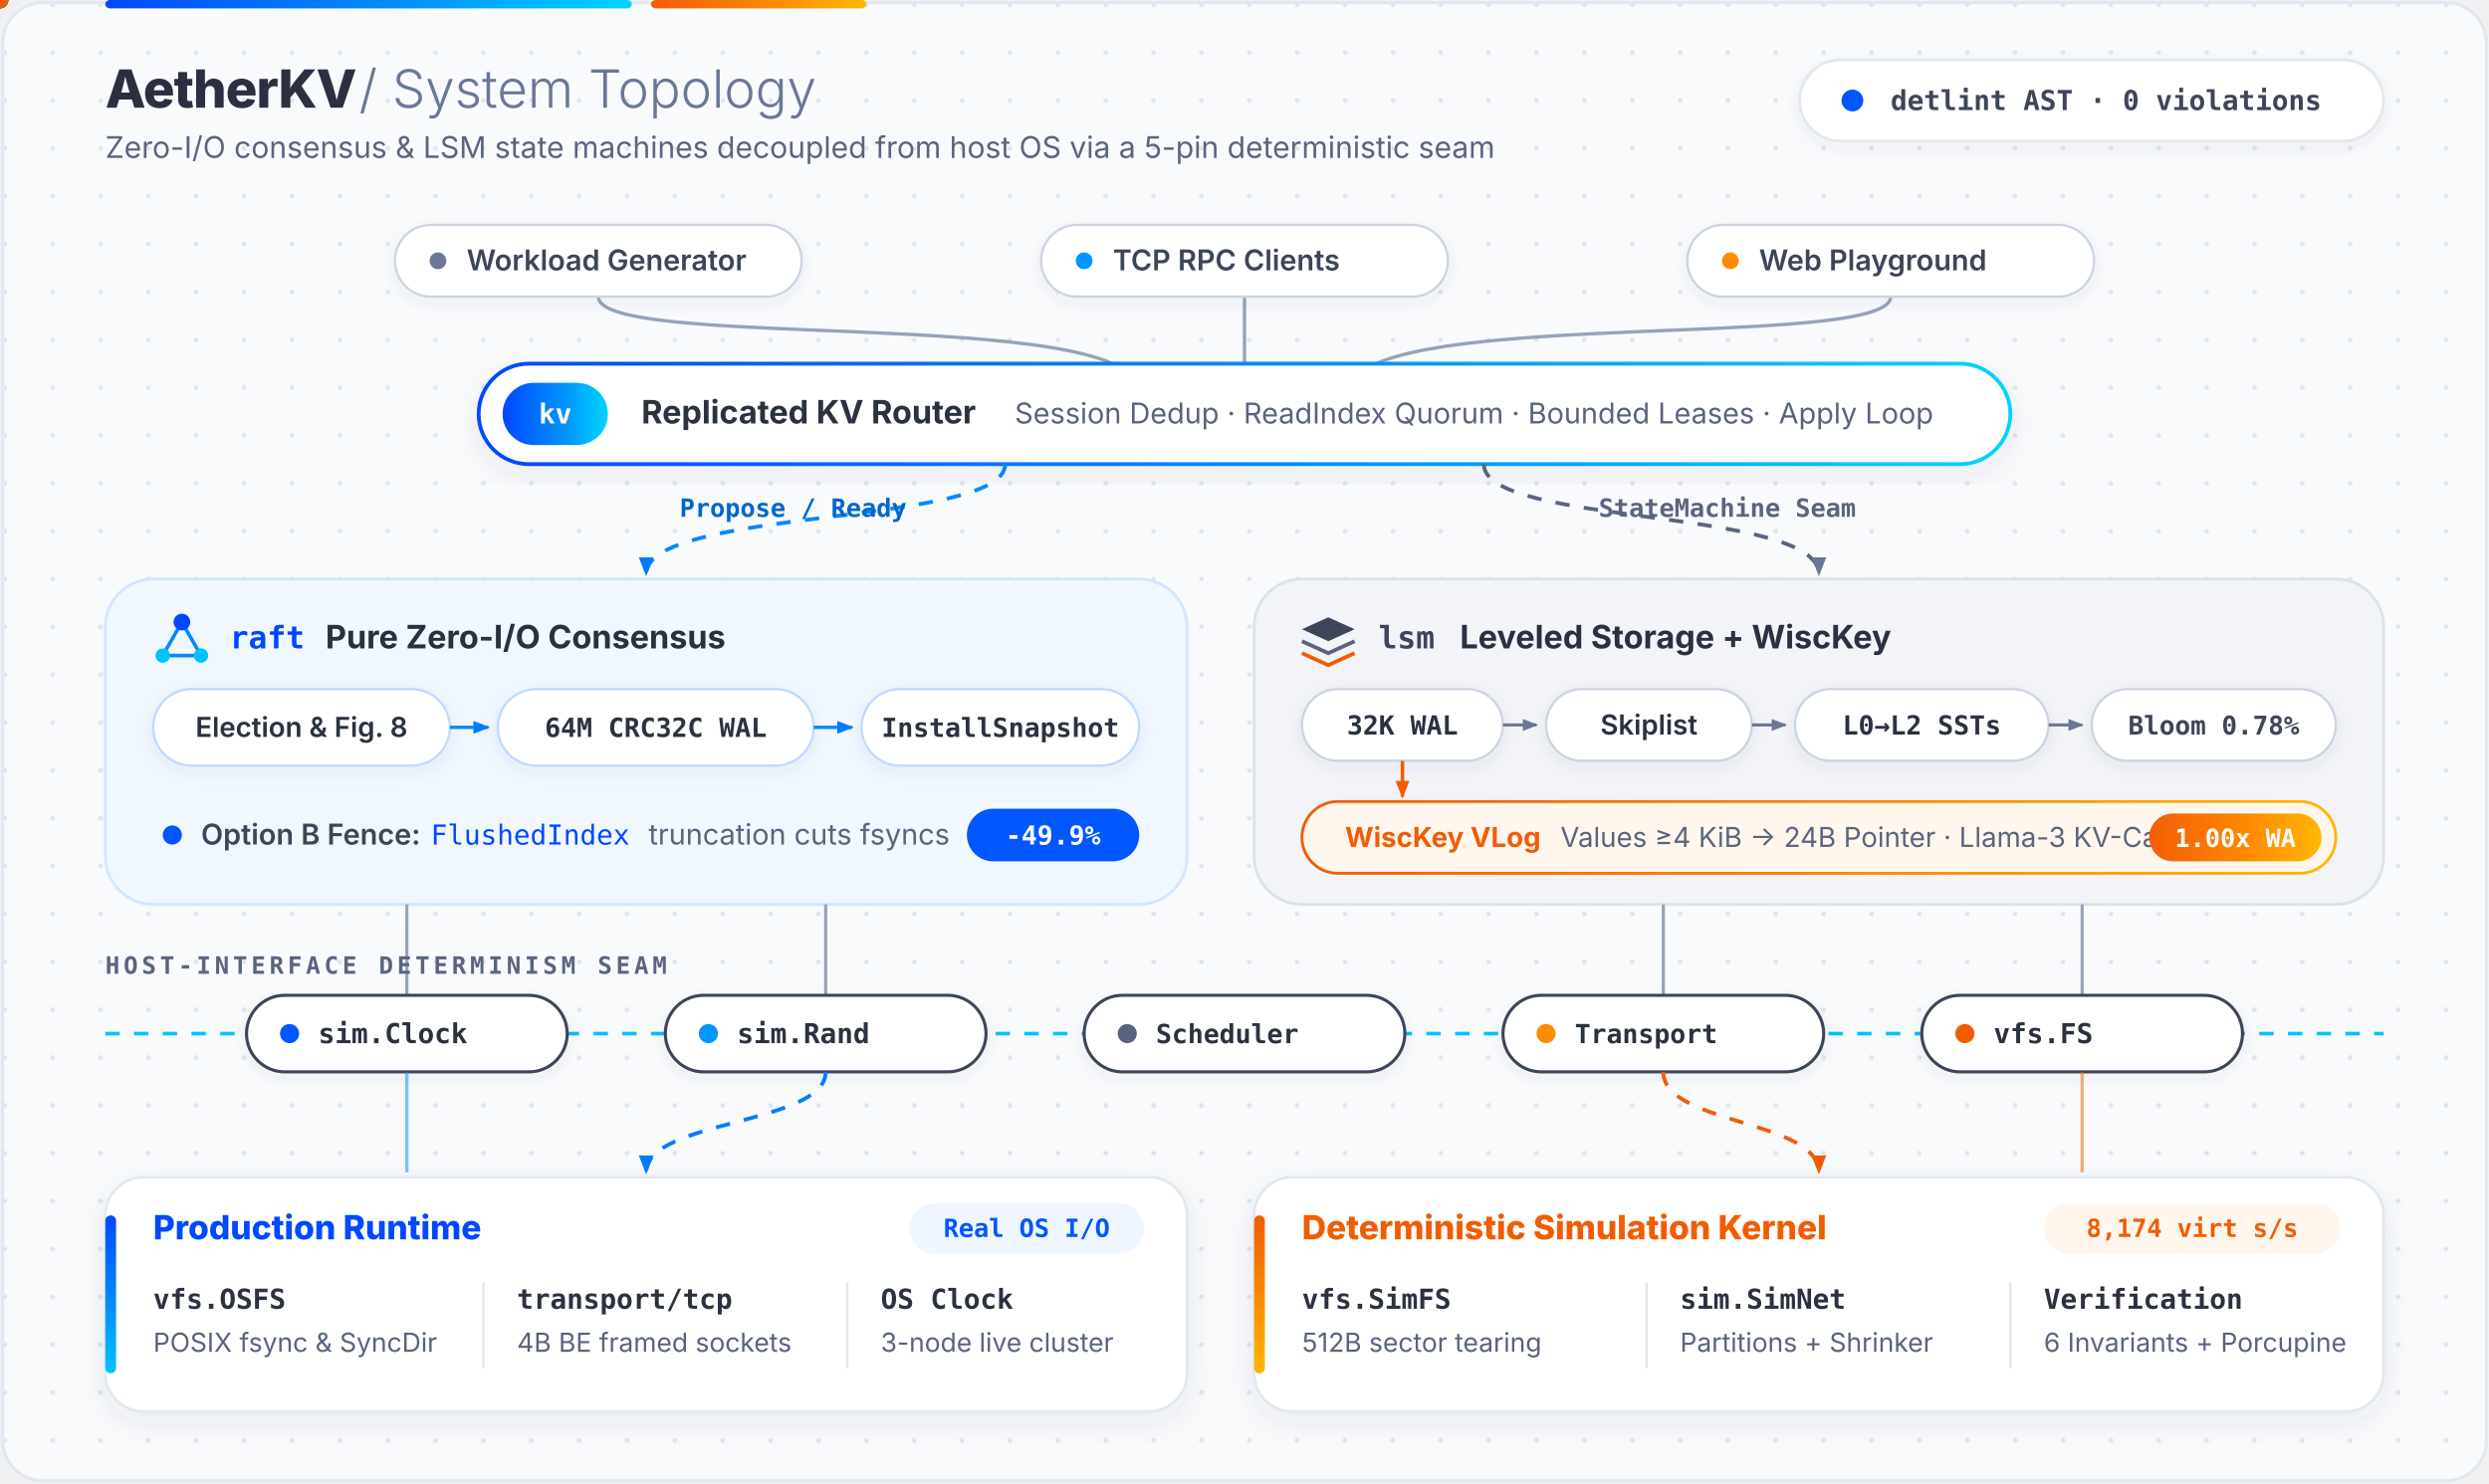
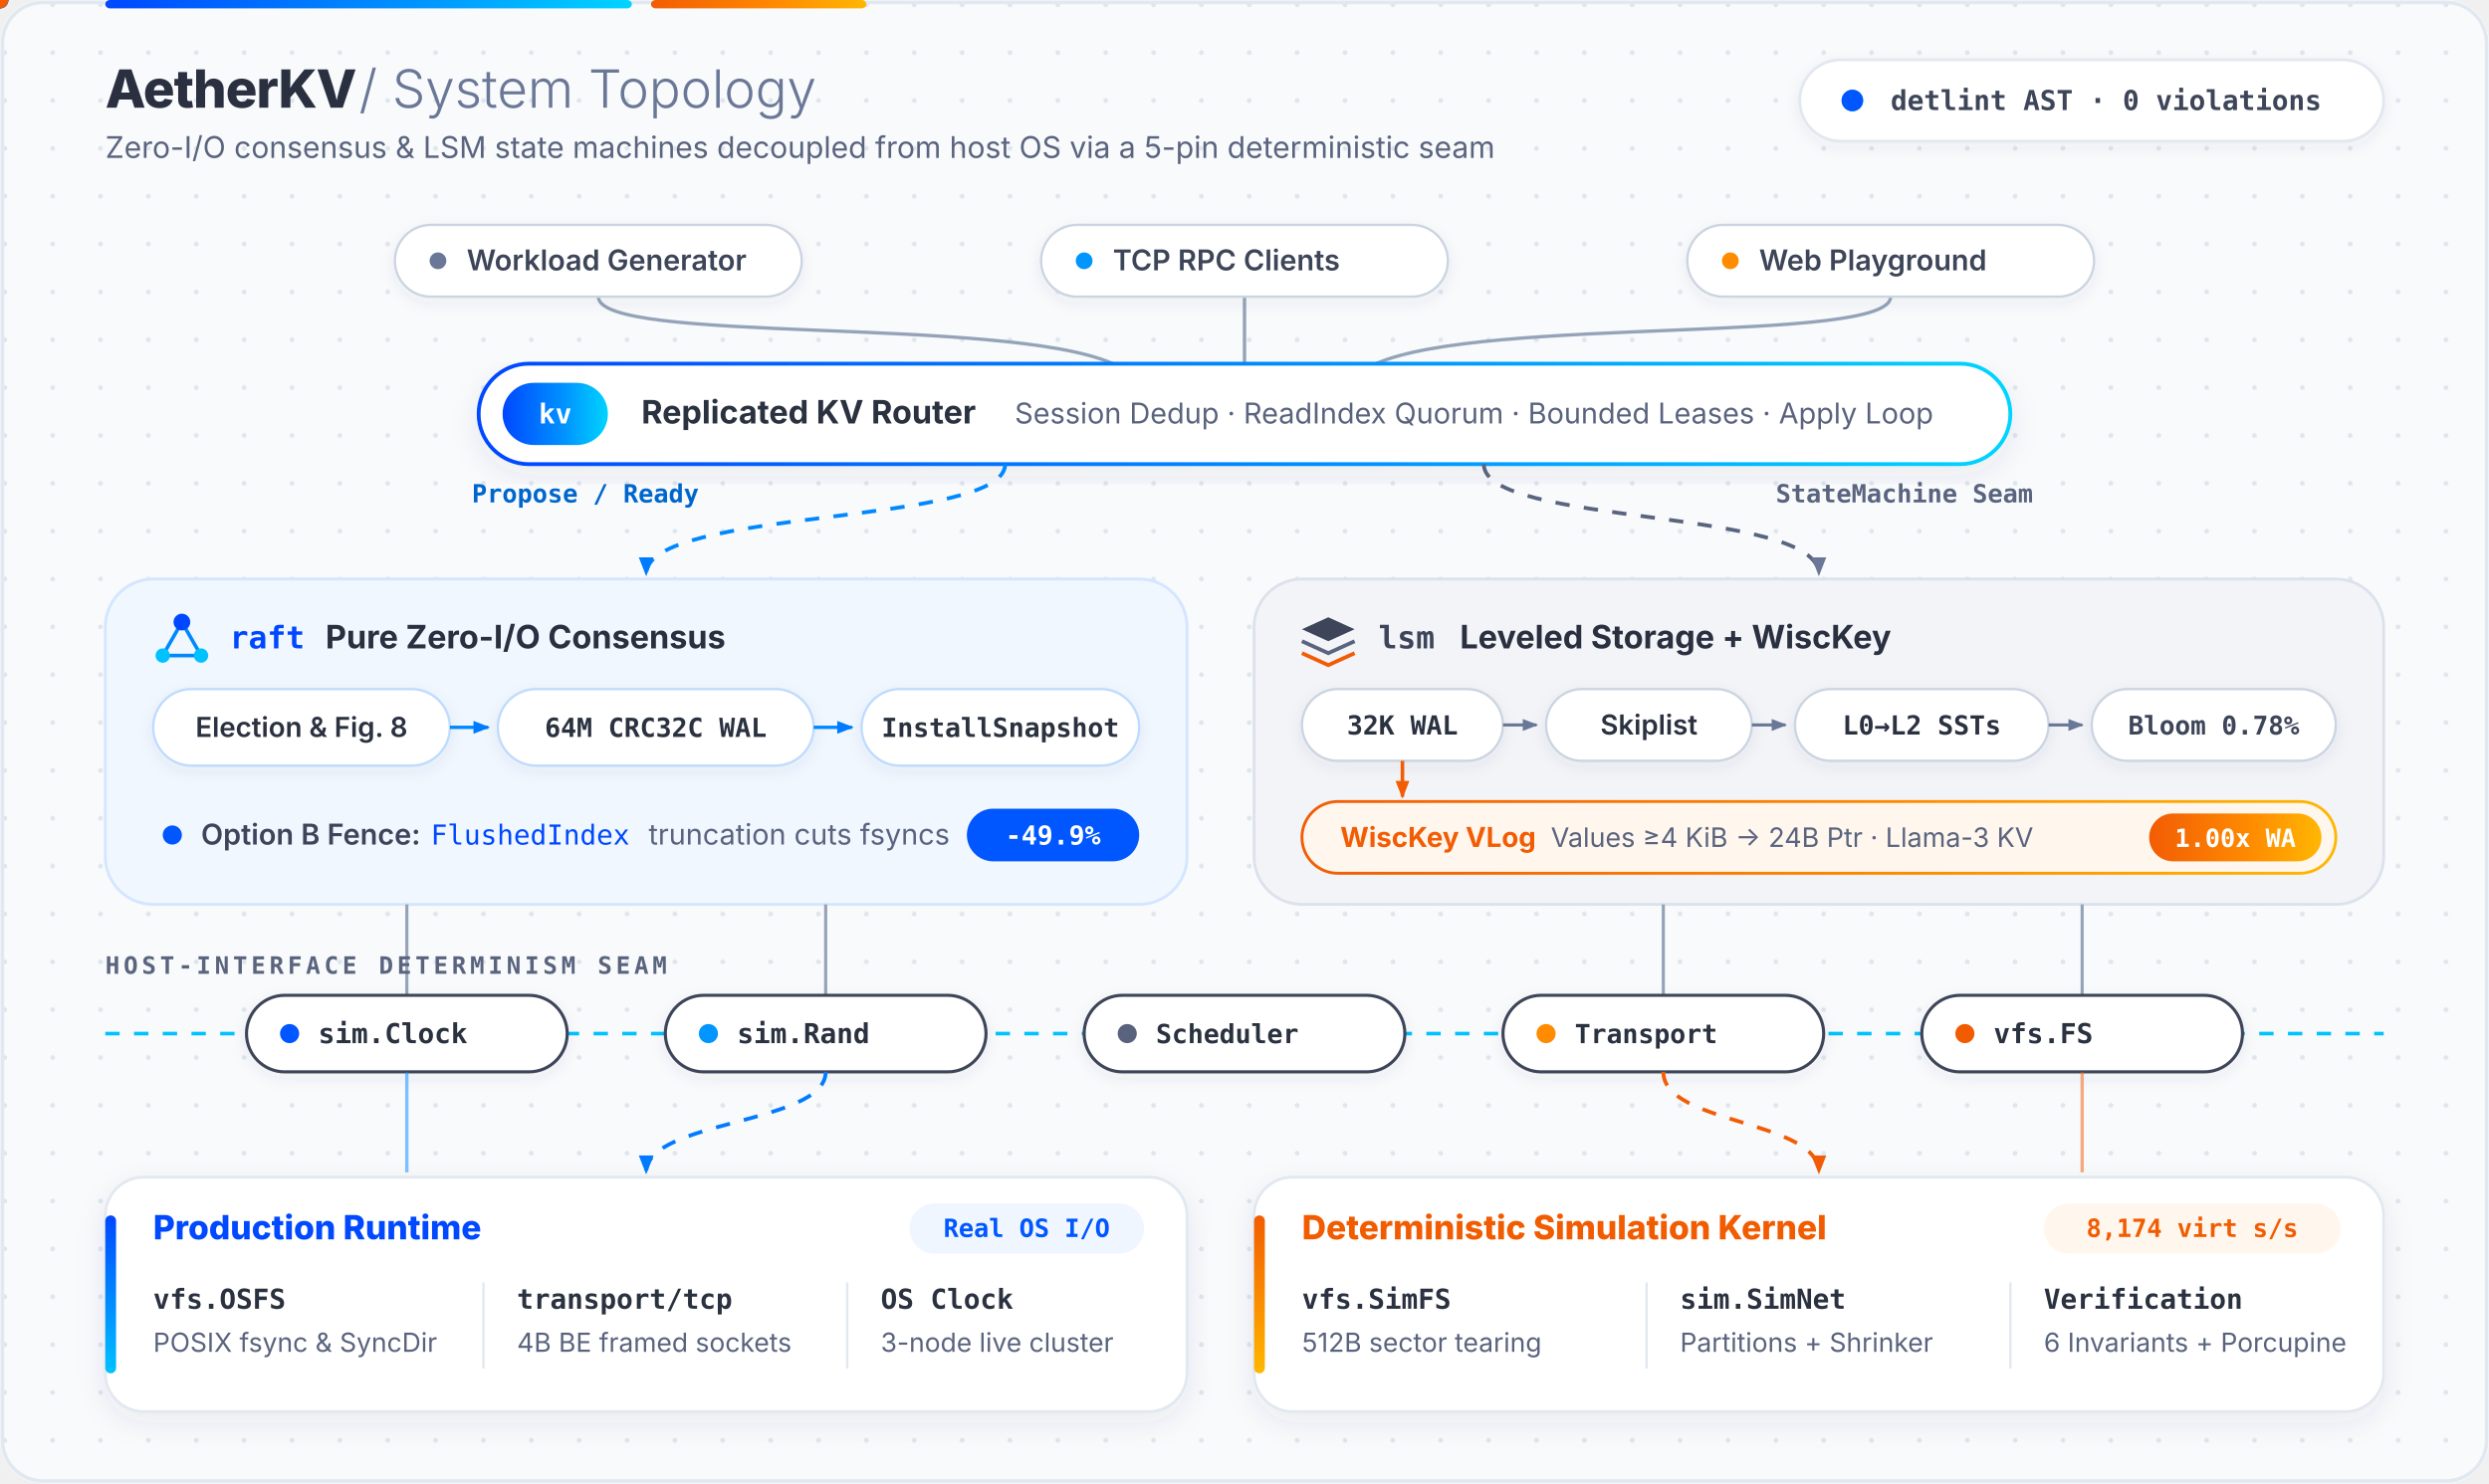
- <svg xmlns="http://www.w3.org/2000/svg" viewBox="0 0 1040 620" width="1040" height="620" role="img" aria-label="AetherKV System Architecture">
+ <svg xmlns="http://www.w3.org/2000/svg" viewBox="0 0 1040 620" width="100%" height="100%" preserveAspectRatio="xMidYMid meet" role="img" aria-label="AetherKV System Architecture">
  <defs>
    <pattern id="dot-grid" width="20" height="20" patternUnits="userSpaceOnUse">
      <circle cx="2" cy="2" r="1" fill="#CBD5E1" opacity="0.55" />
    </pattern>
    <linearGradient id="grad-blue" x1="0%" y1="0%" x2="100%" y2="0%">
      <stop offset="0%" stop-color="#0048FF" />
      <stop offset="60%" stop-color="#0095FF" />
      <stop offset="100%" stop-color="#00D4FF" />
    </linearGradient>
    <linearGradient id="grad-blue-v" x1="0%" y1="0%" x2="0%" y2="100%">
      <stop offset="0%" stop-color="#0048FF" />
      <stop offset="100%" stop-color="#00C2FF" />
    </linearGradient>
    <linearGradient id="grad-orange" x1="0%" y1="0%" x2="100%" y2="0%">
      <stop offset="0%" stop-color="#F25C05" />
      <stop offset="60%" stop-color="#FF8C00" />
      <stop offset="100%" stop-color="#FFB703" />
    </linearGradient>
    <linearGradient id="grad-orange-v" x1="0%" y1="0%" x2="0%" y2="100%">
      <stop offset="0%" stop-color="#F25C05" />
      <stop offset="100%" stop-color="#FFB703" />
    </linearGradient>
    <linearGradient id="grad-slate" x1="0%" y1="0%" x2="100%" y2="0%">
      <stop offset="0%" stop-color="#3E4459" />
      <stop offset="100%" stop-color="#6A7796" />
    </linearGradient>
    <filter id="soft-shadow" x="-8%" y="-12%" width="116%" height="132%">
      <feDropShadow dx="0" dy="4" stdDeviation="6" flood-color="#3E4459" flood-opacity="0.08" />
    </filter>
    <filter id="pill-shadow" x="-10%" y="-20%" width="120%" height="150%">
      <feDropShadow dx="0" dy="2" stdDeviation="3" flood-color="#3E4459" flood-opacity="0.07" />
    </filter>
    <marker id="arr-slate" viewBox="0 0 10 10" refX="8" refY="5" markerWidth="5.5" markerHeight="5.5" orient="auto-start-reverse">
      <path d="M 0 1.5 L 9 5 L 0 8.5 z" fill="#6A7796" />
    </marker>
    <marker id="arr-blue" viewBox="0 0 10 10" refX="8" refY="5" markerWidth="5.5" markerHeight="5.5" orient="auto-start-reverse">
      <path d="M 0 1.5 L 9 5 L 0 8.5 z" fill="#007BFF" />
    </marker>
    <marker id="arr-orange" viewBox="0 0 10 10" refX="8" refY="5" markerWidth="5.5" markerHeight="5.5" orient="auto-start-reverse">
      <path d="M 0 1.5 L 9 5 L 0 8.5 z" fill="#F25C05" />
    </marker>
    <path id="path-kv-raft" d="M 420 194 C 420 220, 270 212, 270 240" />
    <path id="path-kv-lsm" d="M 620 194 C 620 220, 760 212, 760 240" />
    <path id="path-seam-prod" d="M 345 448 C 345 470, 270 468, 270 490" />
    <path id="path-seam-sim" d="M 695 448 C 695 470, 760 468, 760 490" />
    <style>
      .sans { font-family: -apple-system, BlinkMacSystemFont, "Segoe UI", Inter, Roboto, Helvetica, Arial, sans-serif; }
      .mono { font-family: ui-monospace, SFMono-Regular, "JetBrains Mono", Menlo, Consolas, monospace; }

      .flow-line {
        fill: none;
        stroke-dasharray: 6 6;
        animation: dashMove 1.8s linear infinite;
      }
      @keyframes dashMove {
        from { stroke-dashoffset: 24; }
        to   { stroke-dashoffset: 0; }
      }

      .pulse-ring {
        transform-box: fill-box;
        transform-origin: center;
        animation: pulseOut 2.2s ease-out infinite;
      }
      @keyframes pulseOut {
        0%   { transform: scale(0.9); opacity: 0.75; }
        100% { transform: scale(2.2); opacity: 0; }
      }

-       /* Interactive Hover States (active when viewed directly or hosted) */
      .interactive {
        cursor: pointer;
        transition: transform 0.2s ease, opacity 0.2s ease;
        transform-box: fill-box;
        transform-origin: center;
      }
      .interactive:hover {
        transform: translateY(-2px);
      }
      .pin {
        cursor: pointer;
        transition: transform 0.18s ease;
        transform-box: fill-box;
        transform-origin: center;
      }
      .pin:hover {
        transform: translateY(-3px);
      }
      .pin:hover rect {
        stroke: #007BFF;
        stroke-width: 1.8;
      }
    </style>
  </defs>
  <rect x="0" y="0" width="1040" height="620" rx="18" fill="#F8FAFC" />
  <rect x="1" y="1" width="1038" height="618" rx="17" fill="url(#dot-grid)" stroke="#E2E8F0" stroke-width="1.5" />
  <rect x="44" y="0" width="220" height="3.5" rx="2" fill="url(#grad-blue)" />
  <rect x="272" y="0" width="90" height="3.5" rx="2" fill="url(#grad-orange)" />
  <text x="44" y="45" class="sans" font-size="22" font-weight="800" fill="#2B3040" letter-spacing="-0.4">AetherKV</text>
  <text x="150" y="45" class="sans" font-size="22" font-weight="300" fill="#6A7796">/ System Topology</text>
  <text x="44" y="66" class="sans" font-size="12.5" fill="#5A647E">Zero-I/O consensus &amp; LSM state machines decoupled from host OS via a 5-pin deterministic seam</text>
  <g class="interactive" filter="url(#pill-shadow)">
    <rect x="752" y="25" width="244" height="34" rx="17" fill="#FFFFFF" stroke="#E2E8F0" stroke-width="1.2" />
    <circle cx="774" cy="42" r="4.5" fill="#0095FF" class="pulse-ring" />
    <circle cx="774" cy="42" r="4.5" fill="#0057FF" />
    <text x="790" y="46" class="mono" font-size="11.5" font-weight="700" fill="#3E4459">detlint AST · 0 violations</text>
  </g>
  <path d="M 250 124 C 250 144, 420 132, 465 152" fill="none" stroke="#94A3B8" stroke-width="1.4" />
  <path d="M 520 124 L 520 152" fill="none" stroke="#94A3B8" stroke-width="1.4" />
  <path d="M 790 124 C 790 144, 620 132, 575 152" fill="none" stroke="#94A3B8" stroke-width="1.4" />
  <g class="interactive" filter="url(#pill-shadow)">
    <rect x="165" y="94" width="170" height="30" rx="15" fill="#FFFFFF" stroke="#CBD5E1" stroke-width="1" />
    <circle cx="183" cy="109" r="3.5" fill="#6A7796" />
    <text x="195" y="113" class="sans" font-size="12" font-weight="600" fill="#3E4459">Workload Generator</text>
  </g>
  <g class="interactive" filter="url(#pill-shadow)">
    <rect x="435" y="94" width="170" height="30" rx="15" fill="#FFFFFF" stroke="#CBD5E1" stroke-width="1" />
    <circle cx="453" cy="109" r="3.5" fill="#0095FF" />
    <text x="465" y="113" class="sans" font-size="12" font-weight="600" fill="#3E4459">TCP RPC Clients</text>
  </g>
  <g class="interactive" filter="url(#pill-shadow)">
    <rect x="705" y="94" width="170" height="30" rx="15" fill="#FFFFFF" stroke="#CBD5E1" stroke-width="1" />
    <circle cx="723" cy="109" r="3.5" fill="#FF8C00" />
    <text x="735" y="113" class="sans" font-size="12" font-weight="600" fill="#3E4459">Web Playground</text>
  </g>
  <g class="interactive" filter="url(#soft-shadow)">
    <rect x="200" y="152" width="640" height="42" rx="21" fill="#FFFFFF" stroke="url(#grad-blue)" stroke-width="1.6" />
    <rect x="210" y="160" width="44" height="26" rx="13" fill="url(#grad-blue)" />
    <text x="232" y="177" text-anchor="middle" class="mono" font-size="11.5" font-weight="700" fill="#FFFFFF">kv</text>
    <text x="268" y="177" class="sans" font-size="13.5" font-weight="700" fill="#2B3040">Replicated KV Router</text>
    <text x="424" y="177" class="sans" font-size="12" fill="#5A647E">Session Dedup  ·  ReadIndex Quorum  ·  Bounded Leases  ·  Apply Loop</text>
  </g>
  <use href="#path-kv-raft" stroke="#0088FF" stroke-width="1.6" class="flow-line" marker-end="url(#arr-blue)" />
  <use href="#path-kv-lsm" stroke="#5A647E" stroke-width="1.6" class="flow-line" marker-end="url(#arr-slate)" />
-   <text x="284" y="216" class="mono" font-size="10.5" font-weight="600" fill="#0066CC">Propose / Ready</text>
-   <text x="668" y="216" class="mono" font-size="10.5" font-weight="600" fill="#5A647E">StateMachine Seam</text>
+   <text x="292" y="210" text-anchor="end" class="mono" font-size="10.5" font-weight="600" fill="#0066CC">Propose / Ready</text>
+   <text x="742" y="210" text-anchor="start" class="mono" font-size="10.5" font-weight="600" fill="#5A647E">StateMachine Seam</text>
  <circle r="3.5" fill="#0095FF">
    <animateMotion dur="2.2s" repeatCount="indefinite" rotate="auto">
      <mpath href="#path-kv-raft" />
    </animateMotion>
  </circle>
  <circle r="3.5" fill="#3E4459">
    <animateMotion dur="2.4s" repeatCount="indefinite" rotate="auto">
      <mpath href="#path-kv-lsm" />
    </animateMotion>
  </circle>
  <g class="interactive">
    <rect x="44" y="242" width="452" height="136" rx="20" fill="#F0F7FF" stroke="#D4E6FF" stroke-width="1.2" />
    <g transform="translate(64, 256)">
      <line x1="12" y1="4" x2="4" y2="18" stroke="#0088FF" stroke-width="1.5" />
      <line x1="12" y1="4" x2="20" y2="18" stroke="#0088FF" stroke-width="1.5" />
      <line x1="4" y1="18" x2="20" y2="18" stroke="#0088FF" stroke-width="1.5" />
      <circle cx="12" cy="4" r="3.5" fill="#0048FF" />
      <circle cx="4" cy="18" r="3" fill="#00C2FF" />
      <circle cx="20" cy="18" r="3" fill="#00C2FF" />
    </g>
    <text x="96" y="271" class="mono" font-size="13" font-weight="700" fill="#0048FF">raft</text>
    <text x="136" y="271" class="sans" font-size="13.5" font-weight="700" fill="#2B3040">Pure Zero-I/O Consensus</text>
    <g filter="url(#pill-shadow)">
      <rect x="64" y="288" width="124" height="32" rx="16" fill="#FFFFFF" stroke="#BFDBFE" stroke-width="1" />
      <text x="126" y="308" text-anchor="middle" class="sans" font-size="11.5" font-weight="600" fill="#2B3040">Election &amp; Fig. 8</text>
    </g>
    <line x1="188" y1="304" x2="204" y2="304" stroke="#0088FF" stroke-width="1.4" marker-end="url(#arr-blue)" />
    <g filter="url(#pill-shadow)">
      <rect x="208" y="288" width="132" height="32" rx="16" fill="#FFFFFF" stroke="#BFDBFE" stroke-width="1" />
      <text x="274" y="308" text-anchor="middle" class="mono" font-size="11" font-weight="600" fill="#2B3040">64M CRC32C WAL</text>
    </g>
    <line x1="340" y1="304" x2="356" y2="304" stroke="#0088FF" stroke-width="1.4" marker-end="url(#arr-blue)" />
    <g filter="url(#pill-shadow)">
      <rect x="360" y="288" width="116" height="32" rx="16" fill="#FFFFFF" stroke="#BFDBFE" stroke-width="1" />
      <text x="418" y="308" text-anchor="middle" class="mono" font-size="11" font-weight="600" fill="#2B3040">InstallSnapshot</text>
    </g>
    <circle cx="72" cy="349" r="4" fill="#0057FF" />
    <text x="84" y="353" class="sans" font-size="12" font-weight="600" fill="#3E4459">Option B Fence:</text>
    <text x="180" y="353" class="mono" font-size="11.5" fill="#0048FF">FlushedIndex</text>
    <text x="271" y="353" class="sans" font-size="12" fill="#5A647E">truncation cuts fsyncs</text>
    <rect x="404" y="338" width="72" height="22" rx="11" fill="#0057FF" />
    <text x="440" y="353" text-anchor="middle" class="mono" font-size="11" font-weight="700" fill="#FFFFFF">-49.9%</text>
  </g>
  <g class="interactive">
    <rect x="524" y="242" width="472" height="136" rx="20" fill="#F2F4F8" stroke="#DCE2EC" stroke-width="1.2" />
    <g transform="translate(544, 256)">
      <polygon points="11,2 22,7 11,12 0,7" fill="#3E4459" />
      <polyline points="0,12 11,17 22,12" fill="none" stroke="#5A647E" stroke-width="1.6" />
      <polyline points="0,17 11,22 22,17" fill="none" stroke="#F25C05" stroke-width="1.6" />
    </g>
    <text x="576" y="271" class="mono" font-size="13" font-weight="700" fill="#3E4459">lsm</text>
    <text x="610" y="271" class="sans" font-size="13.5" font-weight="700" fill="#2B3040">Leveled Storage + WiscKey</text>
    <g filter="url(#pill-shadow)">
      <rect x="544" y="288" width="84" height="30" rx="15" fill="#FFFFFF" stroke="#CBD5E1" stroke-width="1" />
      <text x="586" y="307" text-anchor="middle" class="mono" font-size="11" font-weight="600" fill="#2B3040">32K WAL</text>
    </g>
    <line x1="628" y1="303" x2="642" y2="303" stroke="#6A7796" stroke-width="1.3" marker-end="url(#arr-slate)" />
    <g filter="url(#pill-shadow)">
      <rect x="646" y="288" width="86" height="30" rx="15" fill="#FFFFFF" stroke="#CBD5E1" stroke-width="1" />
      <text x="689" y="307" text-anchor="middle" class="sans" font-size="11.5" font-weight="600" fill="#2B3040">Skiplist</text>
    </g>
    <line x1="732" y1="303" x2="746" y2="303" stroke="#6A7796" stroke-width="1.3" marker-end="url(#arr-slate)" />
    <g filter="url(#pill-shadow)">
      <rect x="750" y="288" width="106" height="30" rx="15" fill="#FFFFFF" stroke="#CBD5E1" stroke-width="1" />
      <text x="803" y="307" text-anchor="middle" class="mono" font-size="11" font-weight="600" fill="#2B3040">L0→L2 SSTs</text>
    </g>
    <line x1="856" y1="303" x2="870" y2="303" stroke="#6A7796" stroke-width="1.3" marker-end="url(#arr-slate)" />
    <g filter="url(#pill-shadow)">
      <rect x="874" y="288" width="102" height="30" rx="15" fill="#FFFFFF" stroke="#CBD5E1" stroke-width="1" />
      <text x="925" y="307" text-anchor="middle" class="mono" font-size="10.8" font-weight="600" fill="#3E4459">Bloom 0.78%</text>
    </g>
    <path d="M 586 318 L 586 333" fill="none" stroke="#F25C05" stroke-width="1.5" marker-end="url(#arr-orange)" />
    <rect x="544" y="335" width="432" height="30" rx="15" fill="#FFF7ED" stroke="url(#grad-orange)" stroke-width="1.2" />
-     <text x="562" y="354" class="sans" font-size="11.5" font-weight="700" fill="#F25C05">WiscKey VLog</text>
-     <text x="652" y="354" class="sans" font-size="11.5" fill="#5A647E">Values ≥4 KiB → 24B Pointer · Llama-3 KV-Cache</text>
+     <text x="560" y="354" class="sans" font-size="11.5" font-weight="700" fill="#F25C05">WiscKey VLog</text>
+     <text x="648" y="354" class="sans" font-size="11.2" fill="#5A647E">Values ≥4 KiB → 24B Ptr · Llama-3 KV</text>
    <rect x="898" y="340" width="72" height="20" rx="10" fill="url(#grad-orange)" />
    <text x="934" y="354" text-anchor="middle" class="mono" font-size="10.5" font-weight="700" fill="#FFFFFF">1.00x WA</text>
  </g>
  <path d="M 170 378 L 170 416" fill="none" stroke="#94A3B8" stroke-width="1.3" />
  <path d="M 345 378 L 345 416" fill="none" stroke="#94A3B8" stroke-width="1.3" />
  <path d="M 695 378 L 695 416" fill="none" stroke="#94A3B8" stroke-width="1.3" />
  <path d="M 870 378 L 870 416" fill="none" stroke="#94A3B8" stroke-width="1.3" />
  <text x="44" y="407" class="mono" font-size="10" font-weight="700" letter-spacing="1.6" fill="#5A647E">HOST-INTERFACE DETERMINISM SEAM</text>
  <line x1="44" y1="432" x2="996" y2="432" stroke="url(#grad-slate)" stroke-width="3" stroke-linecap="round" />
  <line x1="44" y1="432" x2="996" y2="432" stroke="#00C2FF" stroke-width="1.5" stroke-dasharray="10 38" class="flow-line" />
  <g class="pin" filter="url(#pill-shadow)">
    <rect x="103" y="416" width="134" height="32" rx="16" fill="#FFFFFF" stroke="#3E4459" stroke-width="1.3" />
    <circle cx="121" cy="432" r="4" fill="#0057FF" />
    <text x="133" y="436" class="mono" font-size="11.5" font-weight="700" fill="#2B3040">sim.Clock</text>
  </g>
  <g class="pin" filter="url(#pill-shadow)">
    <rect x="278" y="416" width="134" height="32" rx="16" fill="#FFFFFF" stroke="#3E4459" stroke-width="1.3" />
    <circle cx="296" cy="432" r="4" fill="#0095FF" />
    <text x="308" y="436" class="mono" font-size="11.5" font-weight="700" fill="#2B3040">sim.Rand</text>
  </g>
  <g class="pin" filter="url(#pill-shadow)">
    <rect x="453" y="416" width="134" height="32" rx="16" fill="#FFFFFF" stroke="#3E4459" stroke-width="1.3" />
    <circle cx="471" cy="432" r="4" fill="#5A647E" />
    <text x="483" y="436" class="mono" font-size="11" font-weight="700" fill="#2B3040">Scheduler</text>
  </g>
  <g class="pin" filter="url(#pill-shadow)">
    <rect x="628" y="416" width="134" height="32" rx="16" fill="#FFFFFF" stroke="#3E4459" stroke-width="1.3" />
    <circle cx="646" cy="432" r="4" fill="#FF8C00" />
    <text x="658" y="436" class="mono" font-size="11" font-weight="700" fill="#2B3040">Transport</text>
  </g>
  <g class="pin" filter="url(#pill-shadow)">
    <rect x="803" y="416" width="134" height="32" rx="16" fill="#FFFFFF" stroke="#3E4459" stroke-width="1.3" />
    <circle cx="821" cy="432" r="4" fill="#F25C05" />
    <text x="833" y="436" class="mono" font-size="11.5" font-weight="700" fill="#2B3040">vfs.FS</text>
  </g>
  <path d="M 170 448 C 170 472, 170 470, 170 490" fill="none" stroke="#0088FF" stroke-width="1.4" opacity="0.5" />
  <use href="#path-seam-prod" stroke="#007BFF" stroke-width="1.6" class="flow-line" marker-end="url(#arr-blue)" />
  <circle r="3.5" fill="#007BFF">
    <animateMotion dur="2s" repeatCount="indefinite">
      <mpath href="#path-seam-prod" />
    </animateMotion>
  </circle>
  <path d="M 870 448 C 870 472, 870 470, 870 490" fill="none" stroke="#F25C05" stroke-width="1.4" opacity="0.5" />
  <use href="#path-seam-sim" stroke="#F25C05" stroke-width="1.6" class="flow-line" marker-end="url(#arr-orange)" />
  <circle r="3.5" fill="#F25C05">
    <animateMotion dur="1.8s" repeatCount="indefinite">
      <mpath href="#path-seam-sim" />
    </animateMotion>
  </circle>
  <g class="interactive" filter="url(#soft-shadow)">
    <rect x="44" y="492" width="452" height="98" rx="16" fill="#FFFFFF" stroke="#E2E8F0" stroke-width="1.2" />
    <rect x="44" y="508" width="4.5" height="66" rx="2.25" fill="url(#grad-blue-v)" />
    <text x="64" y="518" class="sans" font-size="14" font-weight="800" fill="#0048FF">Production Runtime</text>
    <rect x="380" y="503" width="98" height="21" rx="10.5" fill="#EFF6FF" />
    <text x="429" y="517" text-anchor="middle" class="mono" font-size="10.5" font-weight="700" fill="#0057FF">Real OS I/O</text>
    <text x="64" y="547" class="mono" font-size="11.5" font-weight="700" fill="#2B3040">vfs.OSFS</text>
    <text x="64" y="565" class="sans" font-size="11" fill="#5A647E">POSIX fsync &amp; SyncDir</text>
    <line x1="202" y1="536" x2="202" y2="572" stroke="#E2E8F0" stroke-width="1" />
    <text x="216" y="547" class="mono" font-size="11.5" font-weight="700" fill="#2B3040">transport/tcp</text>
    <text x="216" y="565" class="sans" font-size="11" fill="#5A647E">4B BE framed sockets</text>
    <line x1="354" y1="536" x2="354" y2="572" stroke="#E2E8F0" stroke-width="1" />
    <text x="368" y="547" class="mono" font-size="11.5" font-weight="700" fill="#2B3040">OS Clock</text>
    <text x="368" y="565" class="sans" font-size="11" fill="#5A647E">3-node live cluster</text>
  </g>
  <g class="interactive" filter="url(#soft-shadow)">
    <rect x="524" y="492" width="472" height="98" rx="16" fill="#FFFFFF" stroke="#E2E8F0" stroke-width="1.2" />
    <rect x="524" y="508" width="4.5" height="66" rx="2.25" fill="url(#grad-orange-v)" />
    <text x="544" y="518" class="sans" font-size="14" font-weight="800" fill="#F25C05">Deterministic Simulation Kernel</text>
    <rect x="854" y="503" width="124" height="21" rx="10.5" fill="#FFF7ED" />
    <text x="916" y="517" text-anchor="middle" class="mono" font-size="10.5" font-weight="700" fill="#F25C05">8,174 virt s/s</text>
    <text x="544" y="547" class="mono" font-size="11.5" font-weight="700" fill="#2B3040">vfs.SimFS</text>
    <text x="544" y="565" class="sans" font-size="11" fill="#5A647E">512B sector tearing</text>
    <line x1="688" y1="536" x2="688" y2="572" stroke="#E2E8F0" stroke-width="1" />
    <text x="702" y="547" class="mono" font-size="11.5" font-weight="700" fill="#2B3040">sim.SimNet</text>
    <text x="702" y="565" class="sans" font-size="11" fill="#5A647E">Partitions + Shrinker</text>
    <line x1="840" y1="536" x2="840" y2="572" stroke="#E2E8F0" stroke-width="1" />
    <text x="854" y="547" class="mono" font-size="11.5" font-weight="700" fill="#2B3040">Verification</text>
    <text x="854" y="565" class="sans" font-size="11" fill="#5A647E">6 Invariants + Porcupine</text>
  </g>
</svg>
